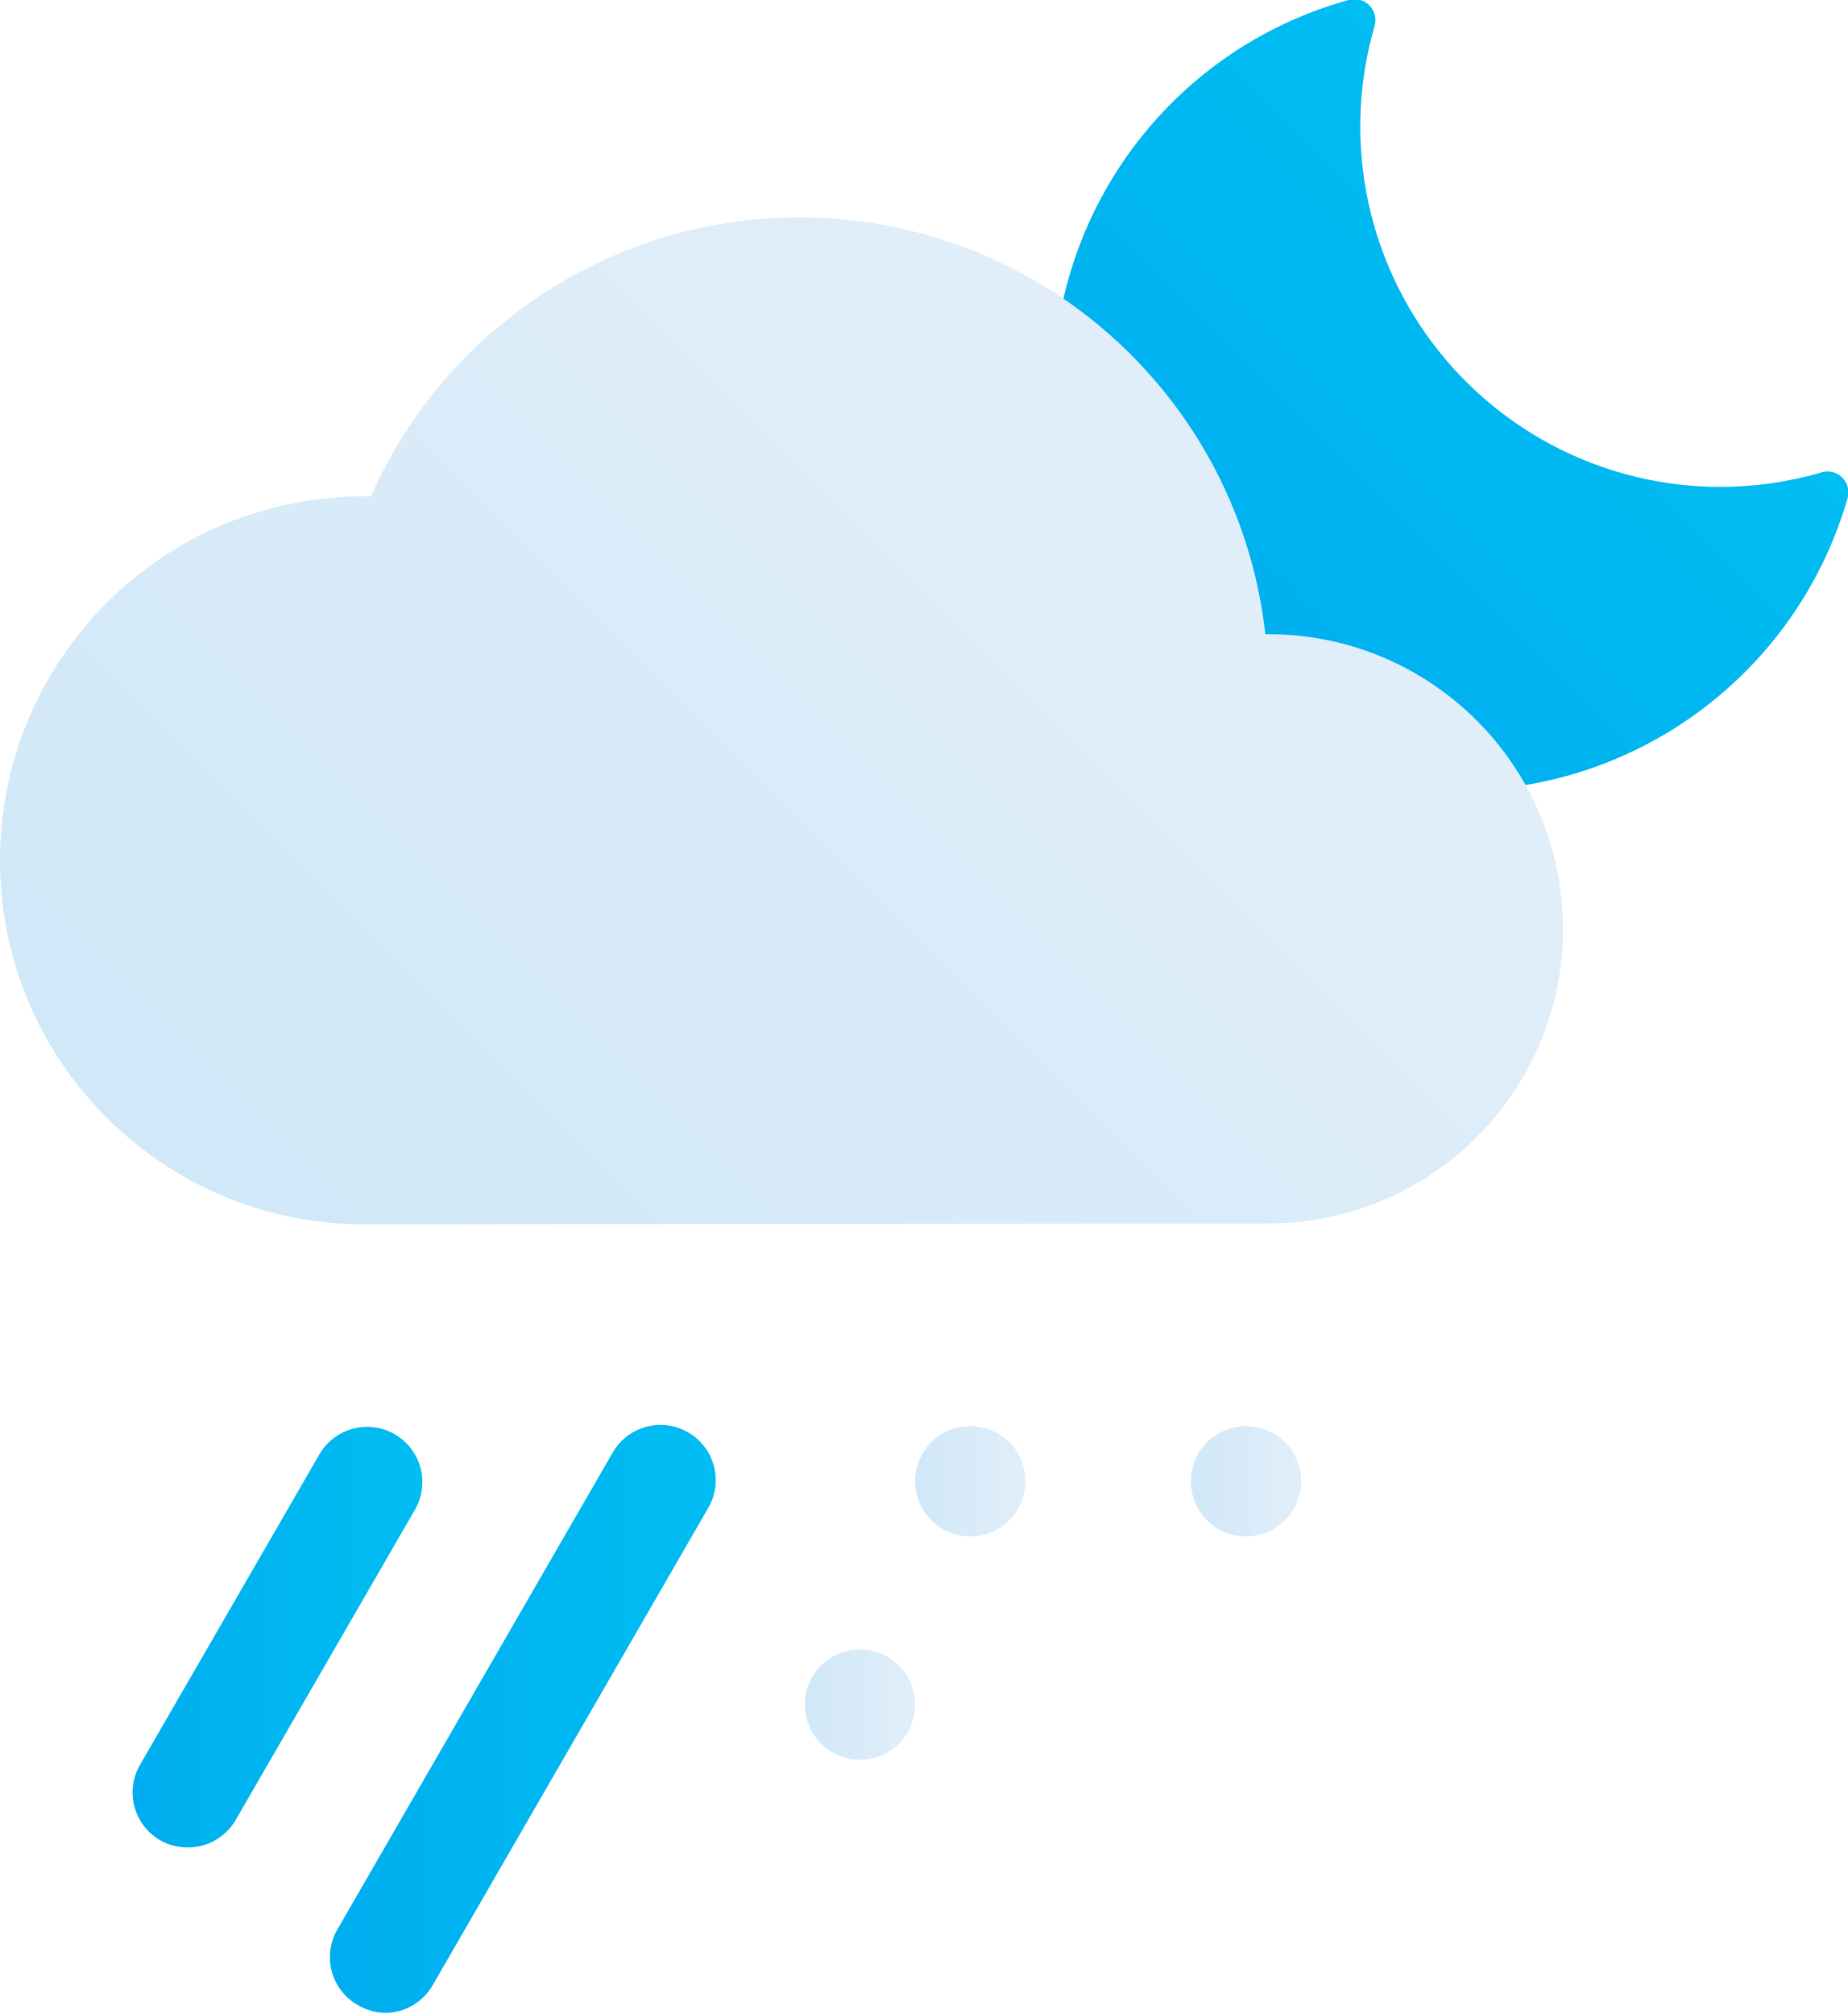
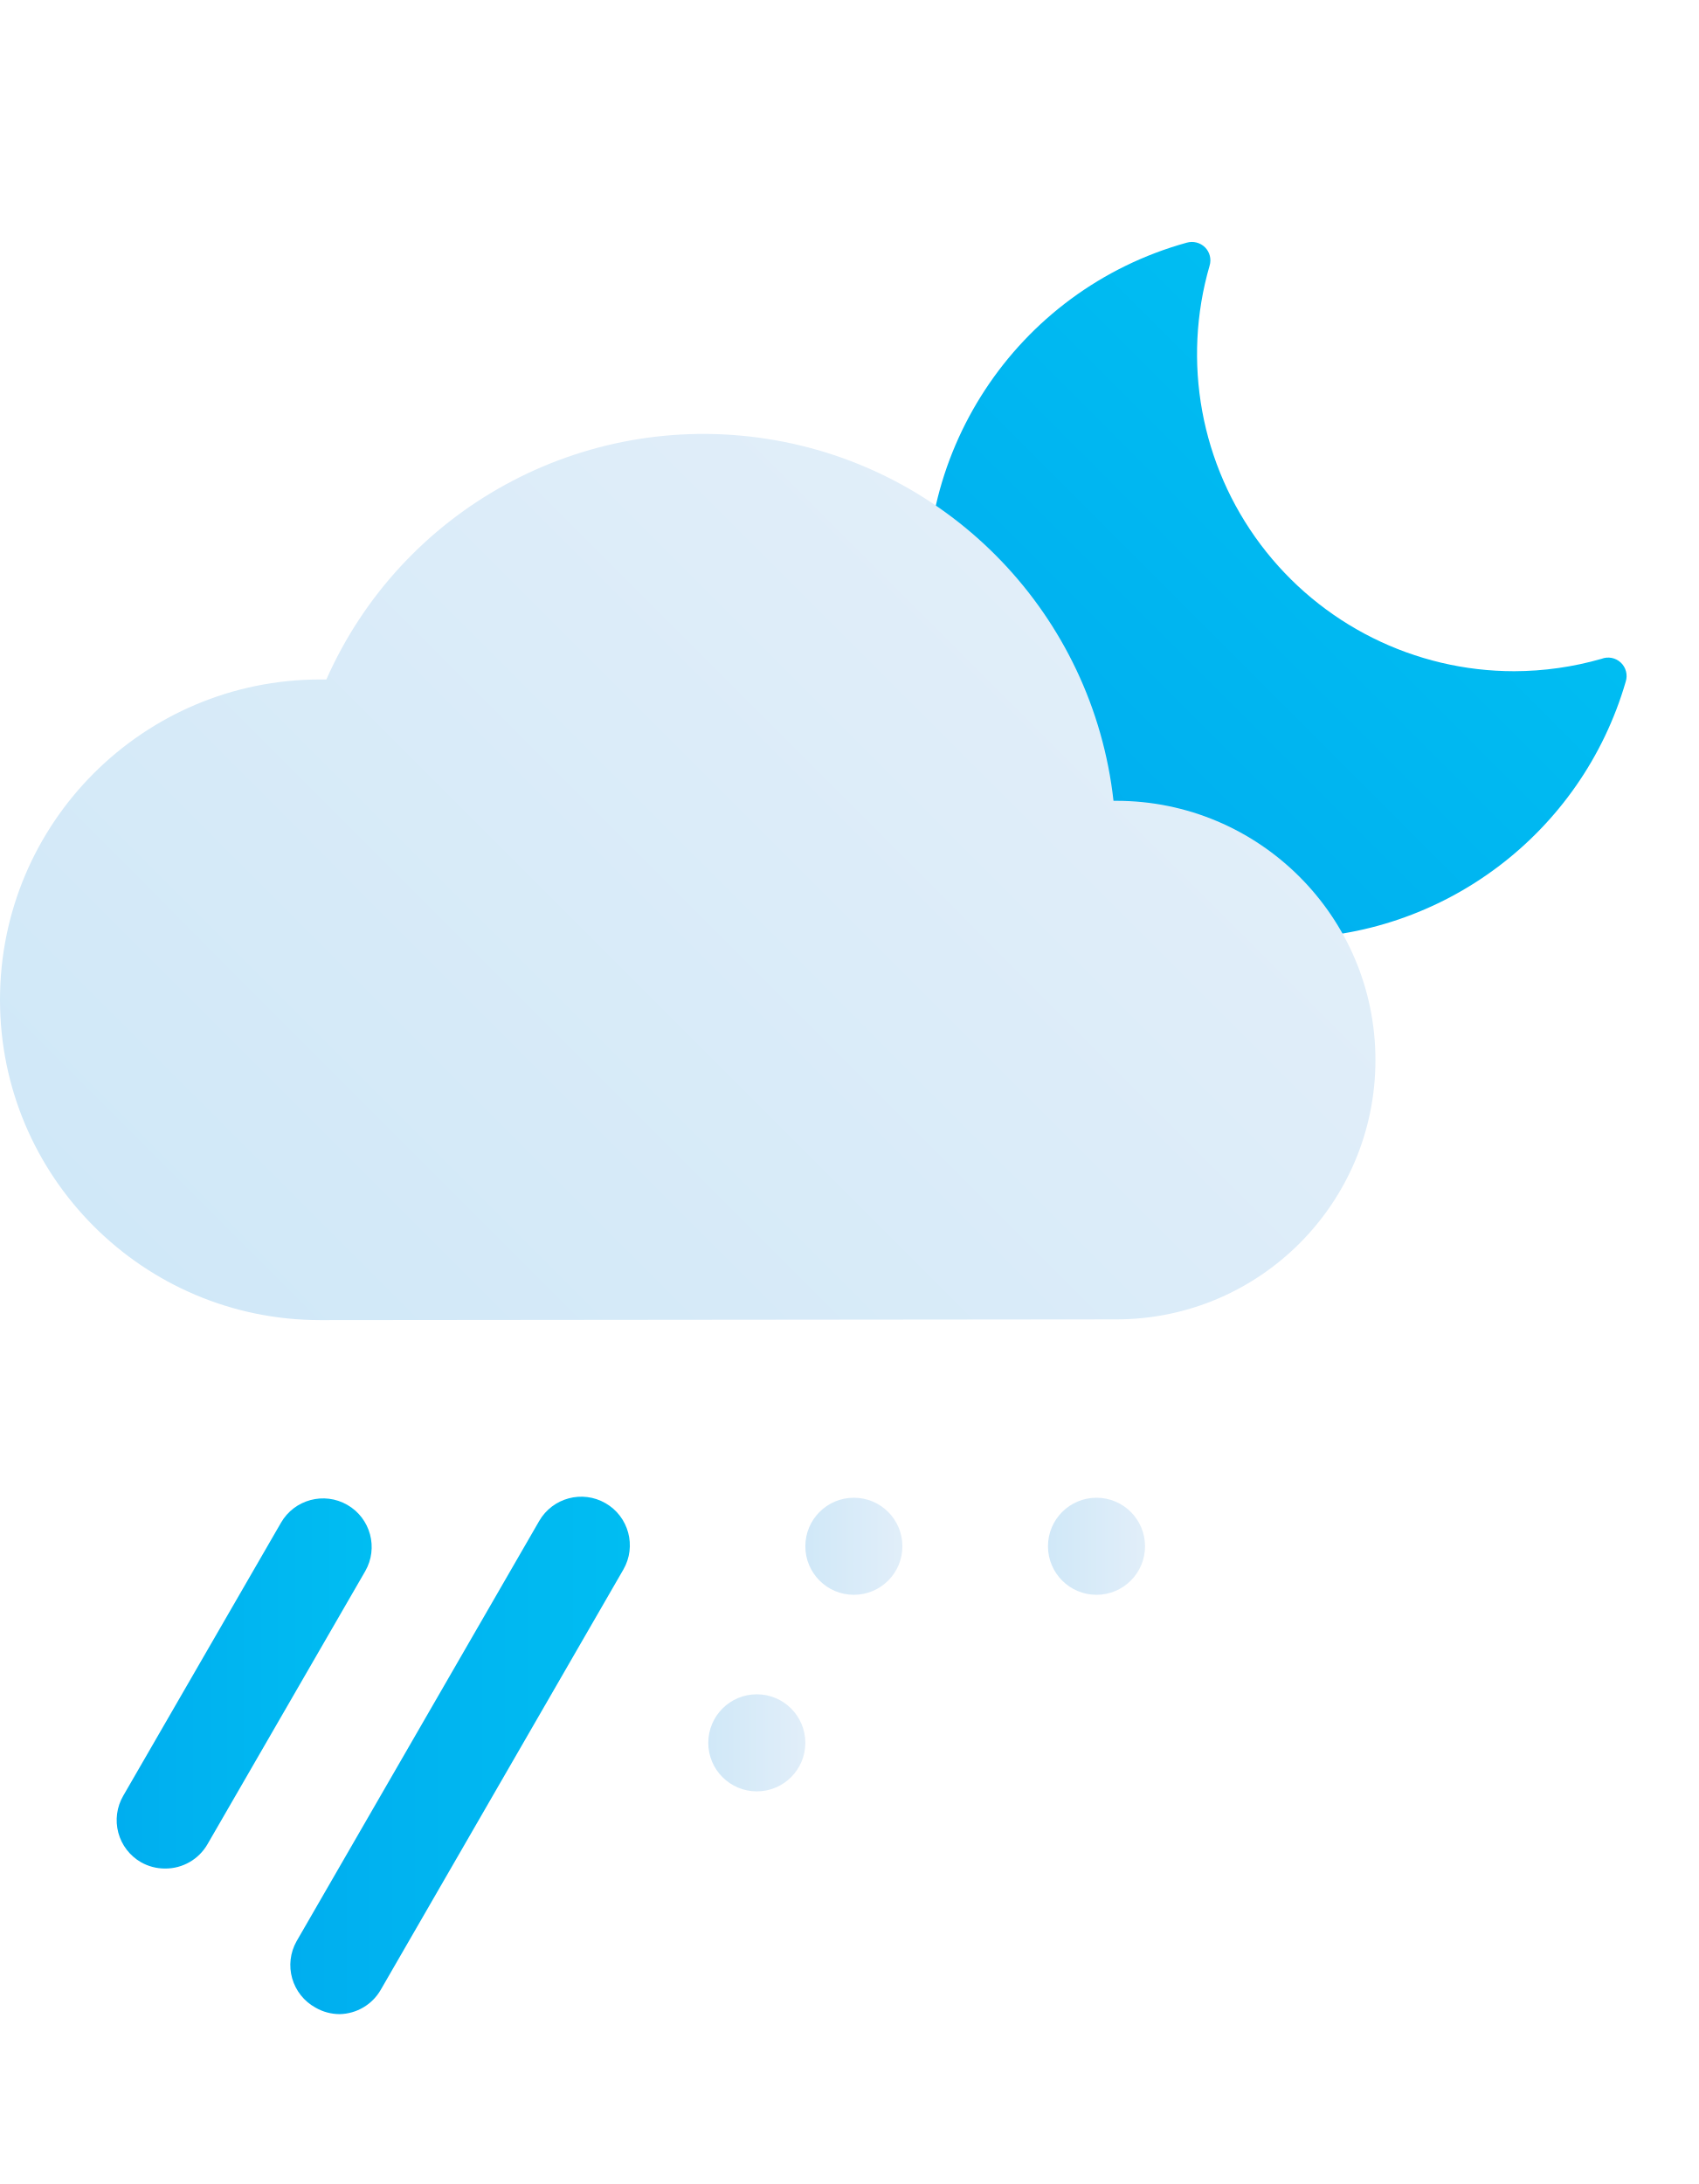
- <svg xmlns="http://www.w3.org/2000/svg" xmlns:xlink="http://www.w3.org/1999/xlink" viewBox="0 0 67 73.04">
+ <svg xmlns="http://www.w3.org/2000/svg" xmlns:xlink="http://www.w3.org/1999/xlink" viewBox="0 -10 70 90">
  <defs>
    <style>.cls-1{fill:url(#New_Gradient_Swatch_copy);}.cls-2{fill:url(#New_Gradient_Swatch_copy_2);}.cls-3{fill:url(#New_Gradient_Swatch_copy-2);}.cls-4{fill:url(#New_Gradient_Swatch_copy-3);}.cls-5{fill:url(#New_Gradient_Swatch_copy_2-2);}.cls-6{fill:url(#New_Gradient_Swatch_copy_2-3);}.cls-7{fill:url(#New_Gradient_Swatch_copy_2-4);}</style>
    <linearGradient id="New_Gradient_Swatch_copy" x1="42.62" y1="24.38" x2="58.22" y2="8.78" gradientUnits="userSpaceOnUse">
      <stop offset="0" stop-color="#00aeef" />
      <stop offset="1" stop-color="#00bdf2" />
    </linearGradient>
    <linearGradient id="New_Gradient_Swatch_copy_2" x1="11.8" y1="48.44" x2="44.17" y2="16.08" gradientUnits="userSpaceOnUse">
      <stop offset="0" stop-color="#d0e8f8" />
      <stop offset="1" stop-color="#e1eef9" />
    </linearGradient>
    <linearGradient id="New_Gradient_Swatch_copy-2" x1="4.81" y1="59.34" x2="15.31" y2="59.34" xlink:href="#New_Gradient_Swatch_copy" />
    <linearGradient id="New_Gradient_Swatch_copy-3" x1="11.95" y1="62.38" x2="25.96" y2="62.38" xlink:href="#New_Gradient_Swatch_copy" />
    <linearGradient id="New_Gradient_Swatch_copy_2-2" x1="33.19" y1="53.72" x2="37.19" y2="53.72" xlink:href="#New_Gradient_Swatch_copy_2" />
    <linearGradient id="New_Gradient_Swatch_copy_2-3" x1="43.19" y1="53.72" x2="47.19" y2="53.72" xlink:href="#New_Gradient_Swatch_copy_2" />
    <linearGradient id="New_Gradient_Swatch_copy_2-4" x1="29.19" y1="61.82" x2="33.19" y2="61.82" xlink:href="#New_Gradient_Swatch_copy_2" />
  </defs>
  <g id="Слой_2" data-name="Слой 2">
    <g id="Icons">
      <g id="Sleet_Night" data-name="Sleet Night">
        <path class="cls-1" d="M52.94,28.67A14.6,14.6,0,0,1,48.91,0a.77.77,0,0,1,.75.19.76.76,0,0,1,.19.76A13.07,13.07,0,0,0,62.41,17.66,13.17,13.17,0,0,0,66,17.15a.76.76,0,0,1,1,.94A14.67,14.67,0,0,1,52.94,28.67Z" />
        <path class="cls-2" d="M46,44.37A10.67,10.67,0,1,0,46,23h-.11A17,17,0,0,0,13.45,18H13.2a13.2,13.2,0,0,0,0,26.4" />
        <path class="cls-3" d="M6.81,67a2,2,0,0,1-1-.26A2,2,0,0,1,5.08,64l6.5-11.25a2,2,0,0,1,3.47,2L8.55,66A2,2,0,0,1,6.81,67Z" />
        <path class="cls-4" d="M14,73a2,2,0,0,1-1-.27A2,2,0,0,1,12.22,70l10-17.32a2,2,0,0,1,3.47,2L15.69,72A2,2,0,0,1,14,73Z" />
        <circle class="cls-5" cx="35.19" cy="53.72" r="2" />
        <circle class="cls-6" cx="45.19" cy="53.72" r="2" />
        <circle class="cls-7" cx="31.19" cy="61.82" r="2" />
      </g>
    </g>
  </g>
</svg>
